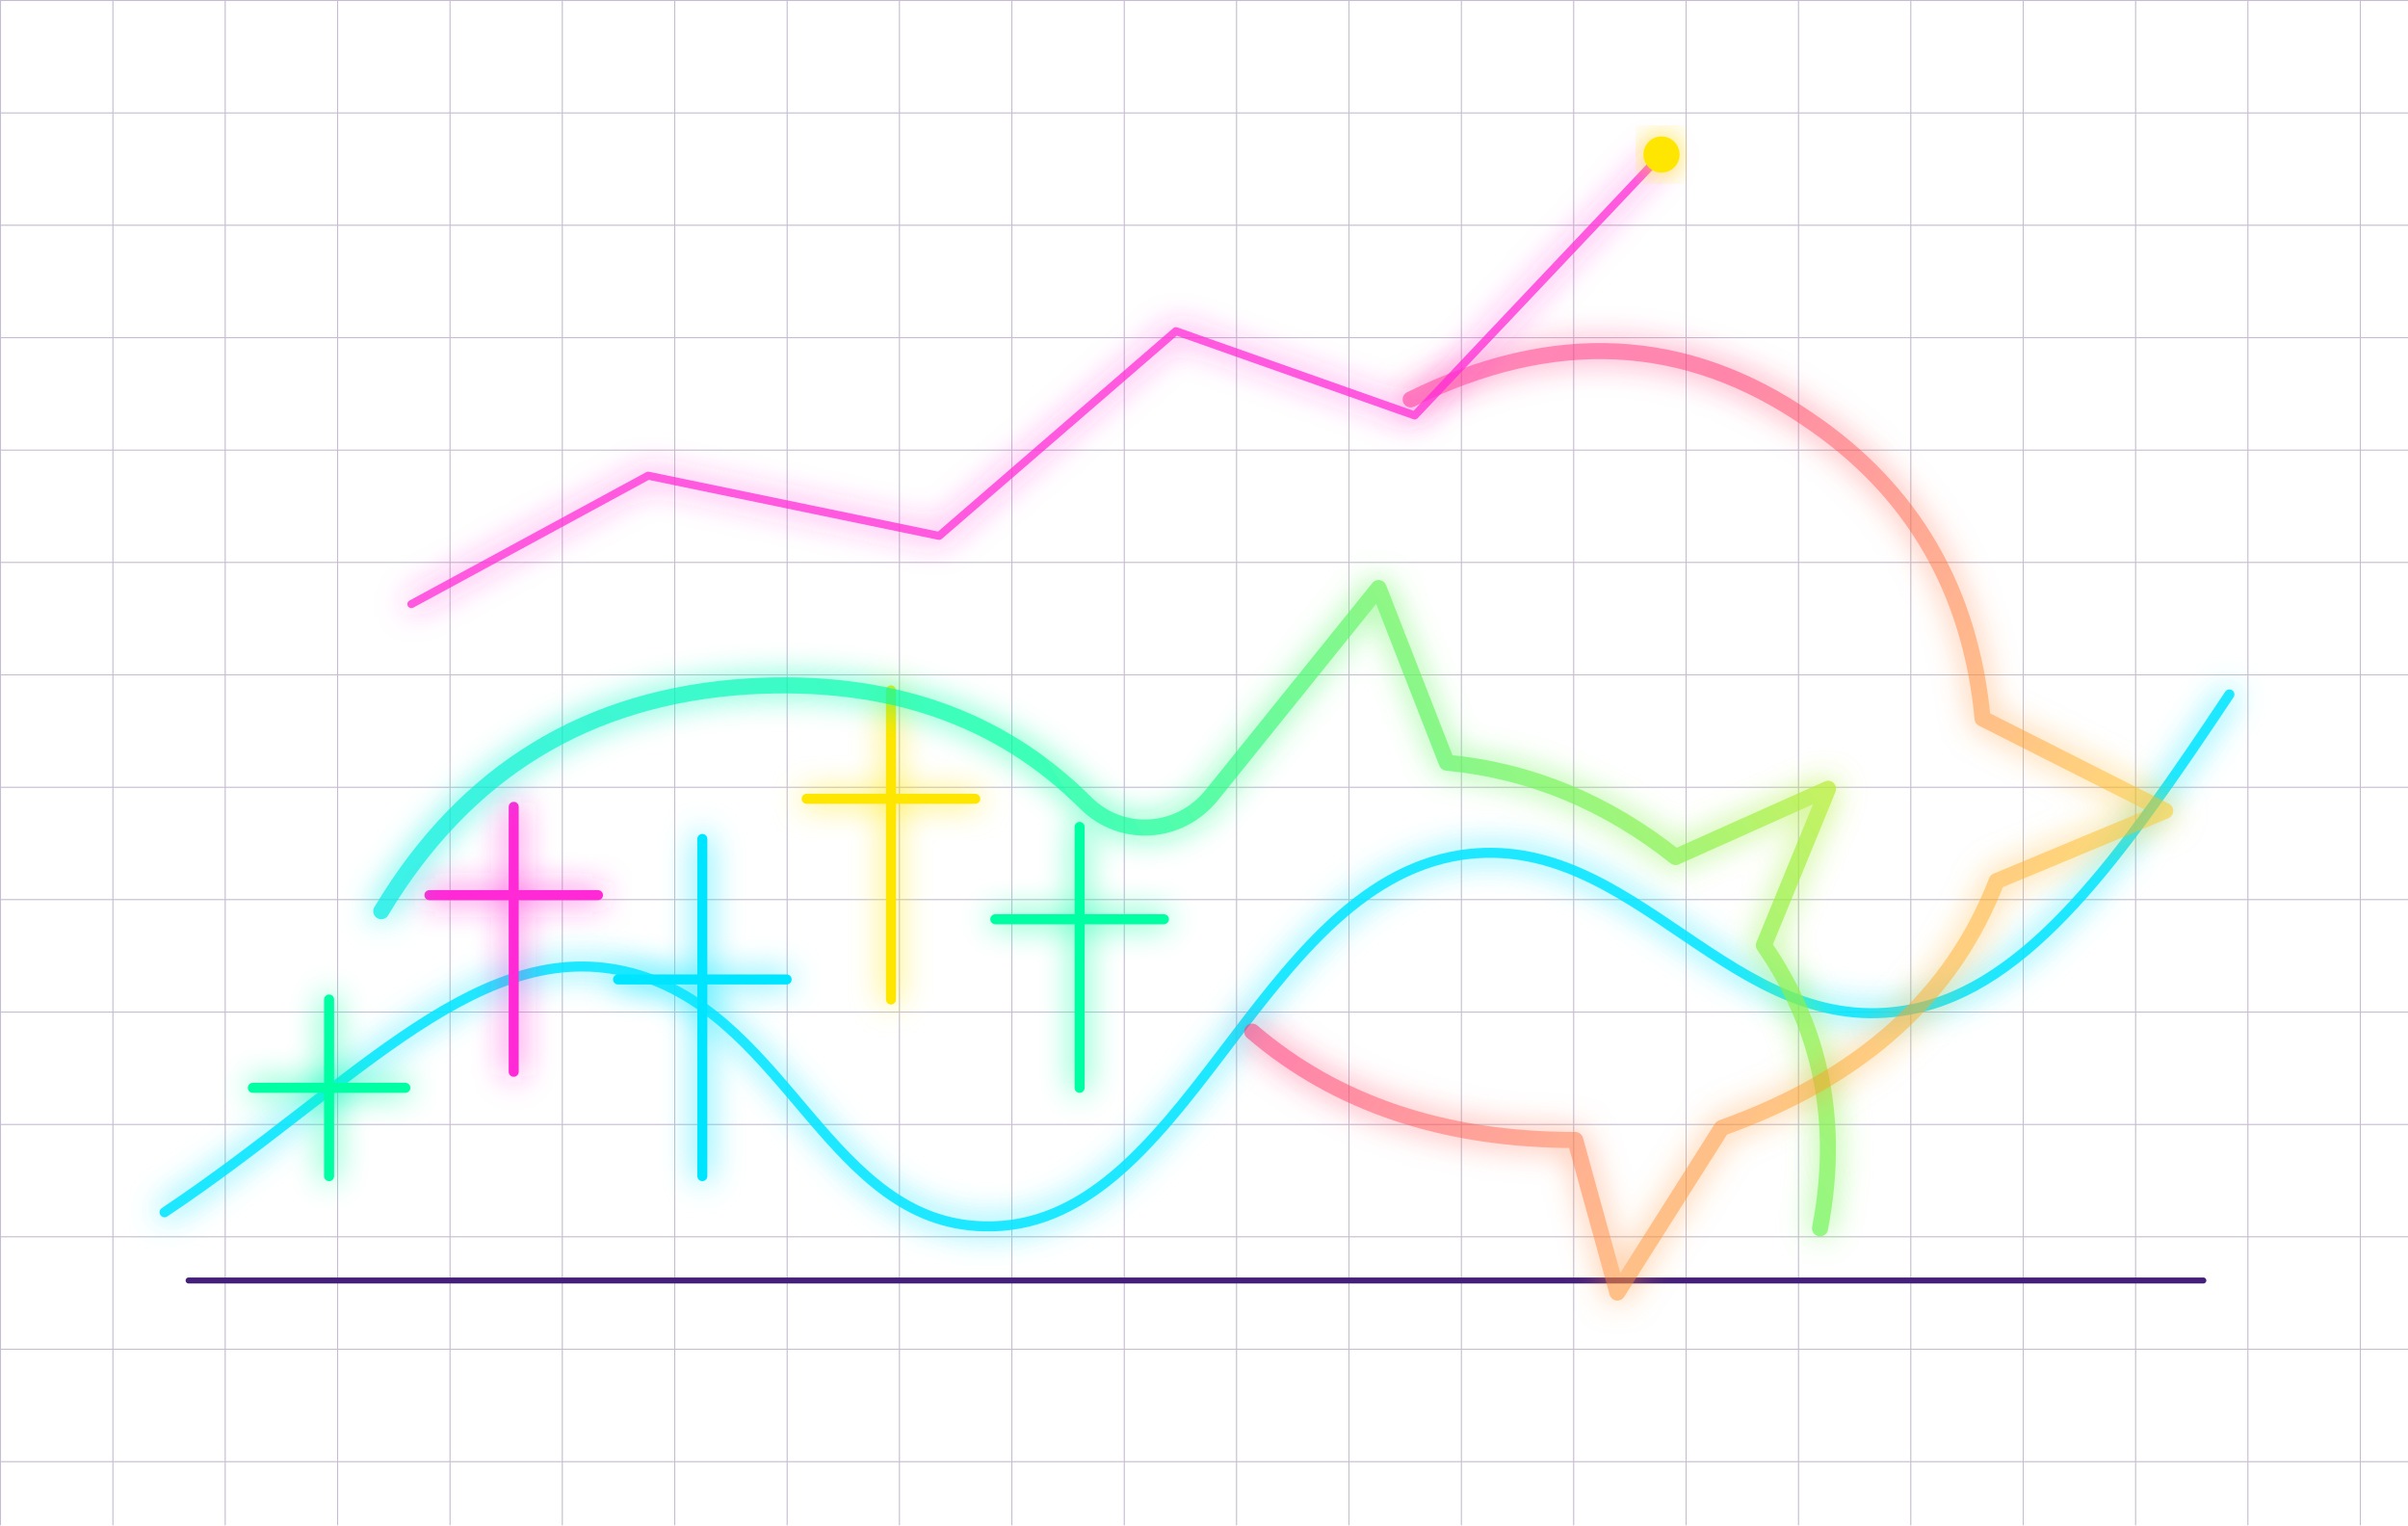
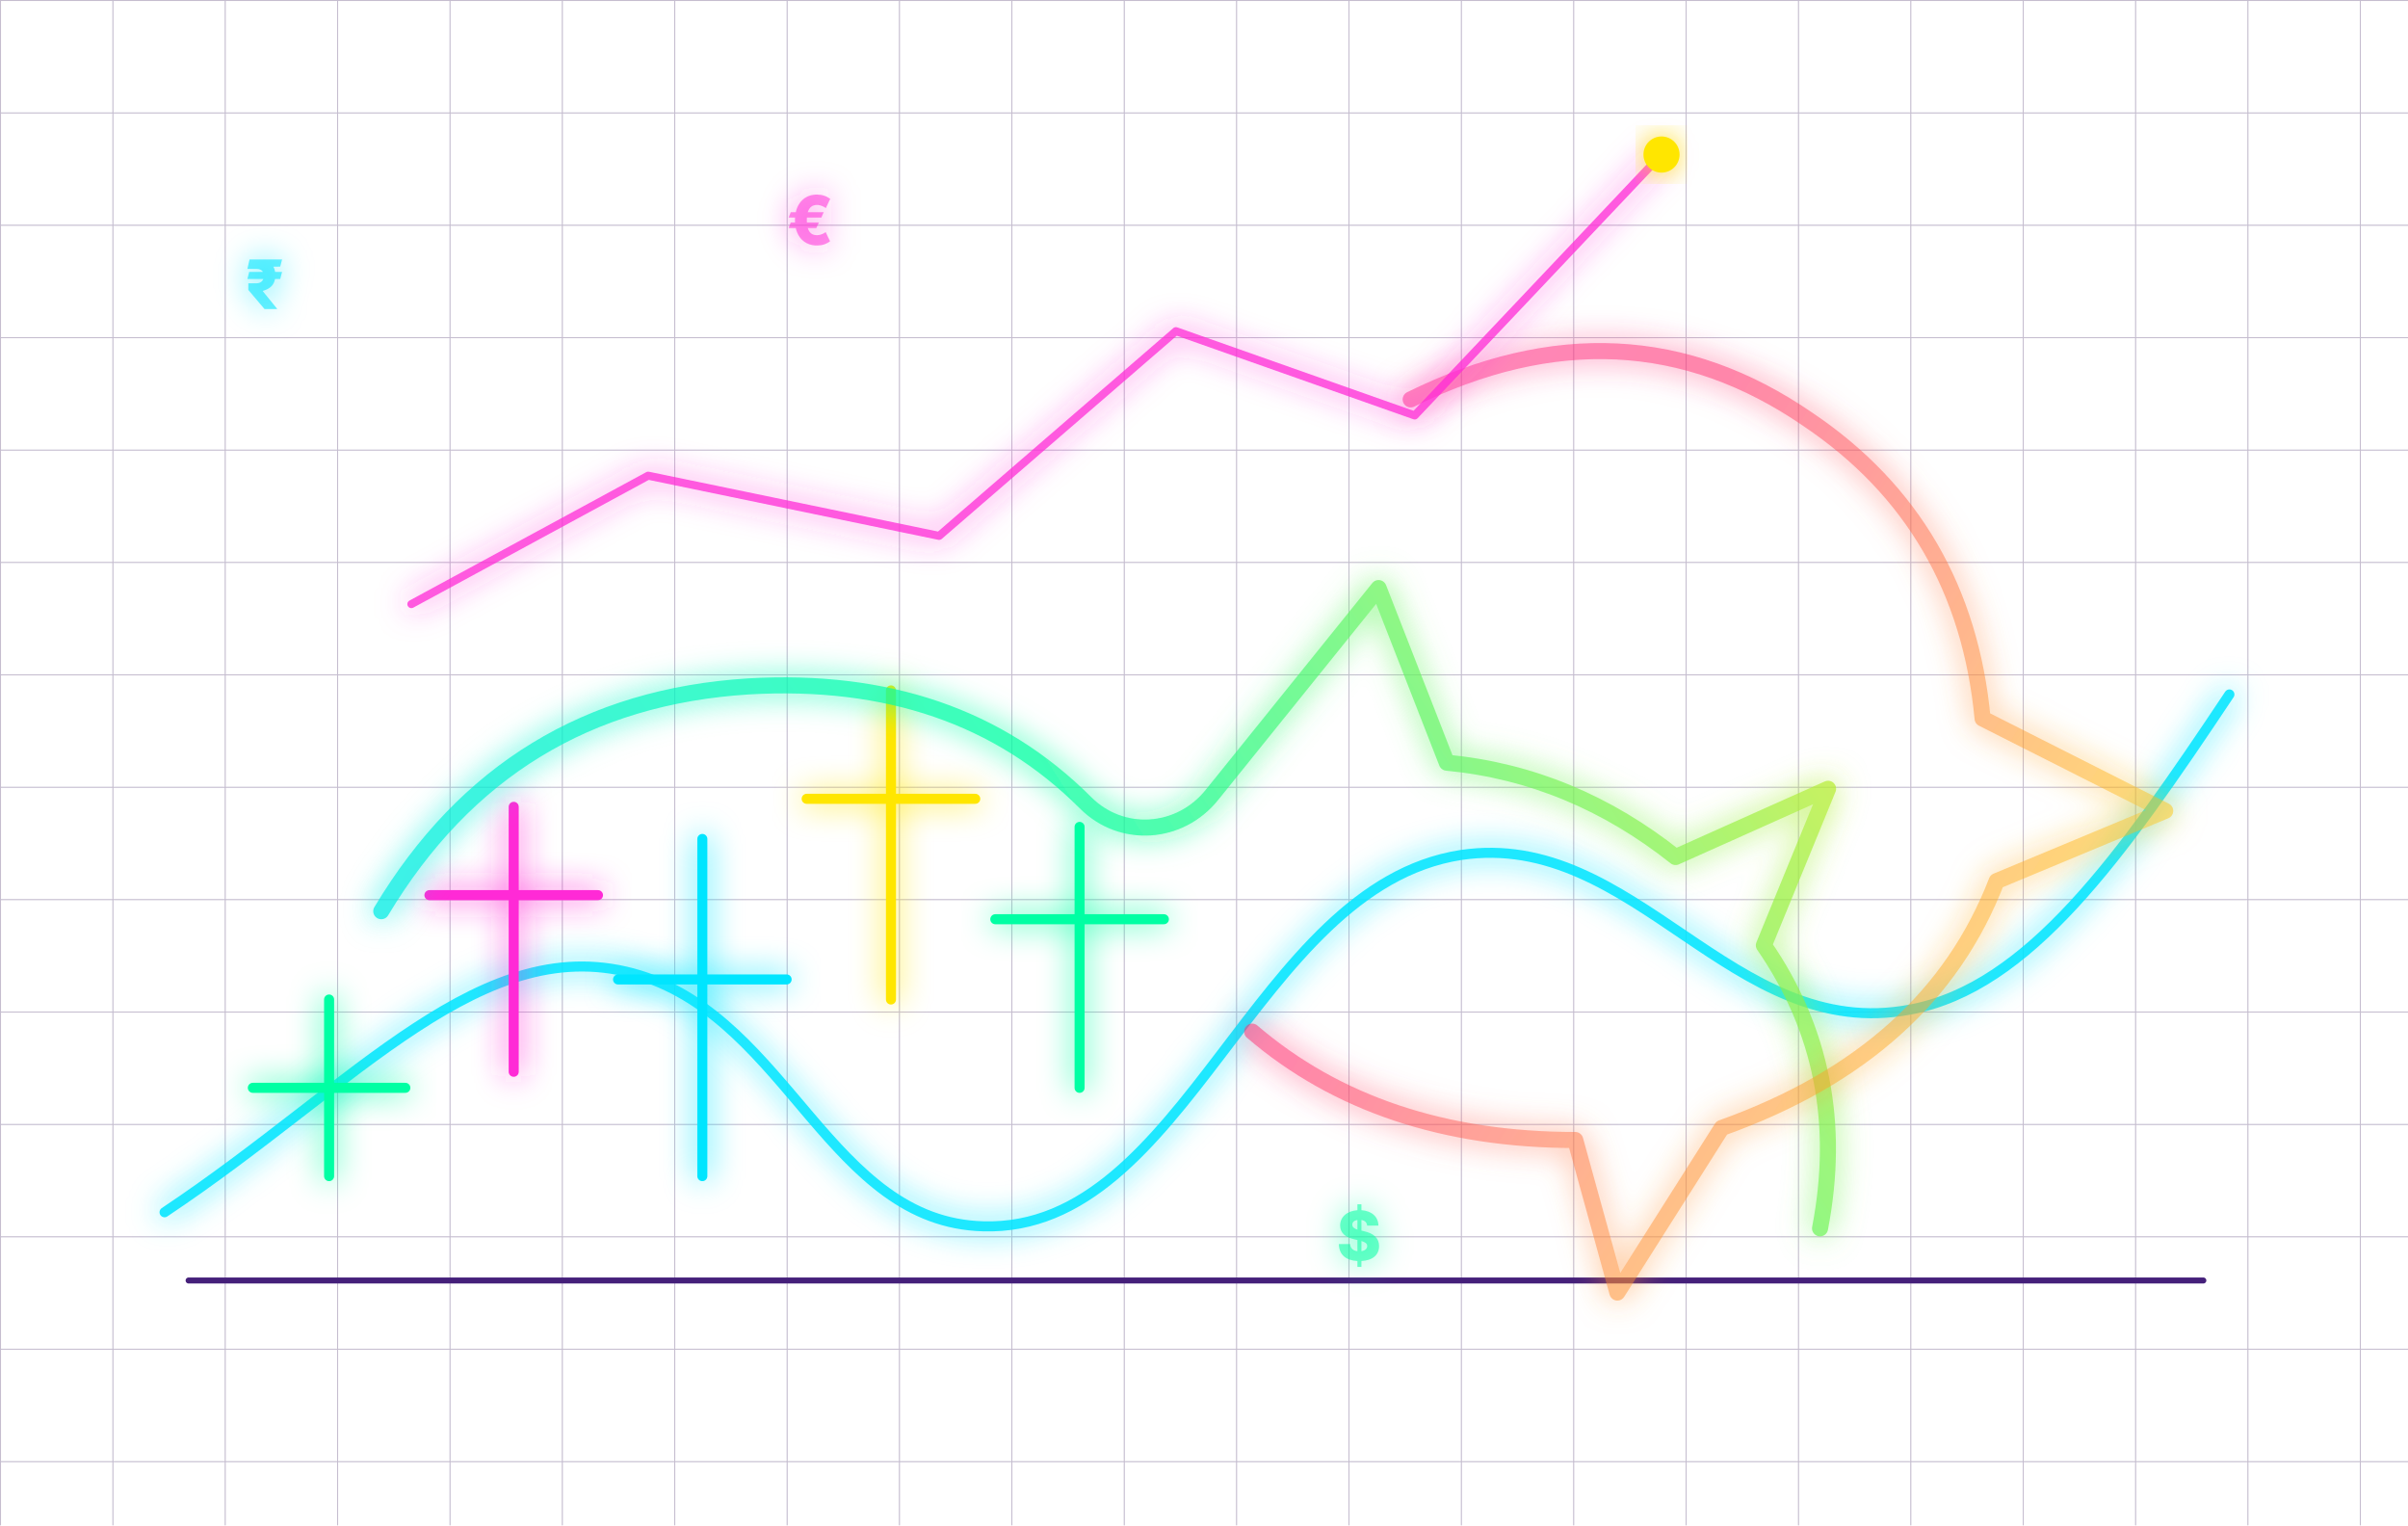
<svg xmlns="http://www.w3.org/2000/svg" viewBox="0 0 1200 760" fill="none">
  <defs>
    <linearGradient id="bull" x1="140" x2="900" y1="610" y2="120" gradientUnits="userSpaceOnUse">
      <stop stop-color="#00e5ff" />
      <stop offset=".48" stop-color="#00ffa3" />
      <stop offset="1" stop-color="#ffe600" />
    </linearGradient>
    <linearGradient id="bear" x1="370" x2="1060" y1="120" y2="560" gradientUnits="userSpaceOnUse">
      <stop stop-color="#ff2bd6" />
      <stop offset=".55" stop-color="#ff2e6c" />
      <stop offset="1" stop-color="#ffe600" />
    </linearGradient>
    <filter id="glow" x="-20%" y="-30%" width="140%" height="160%">
      <feGaussianBlur stdDeviation="8" result="blur" />
      <feMerge>
        <feMergeNode in="blur" />
        <feMergeNode in="SourceGraphic" />
      </feMerge>
    </filter>
    <pattern id="grid" width="56" height="56" patternUnits="userSpaceOnUse">
      <path d="M56 0H0v56" stroke="#2e1354" stroke-width="1" />
    </pattern>
  </defs>
  <rect width="1200" height="760" fill="url(#grid)" opacity=".28" />
  <path d="M82 604c96-64 159-142 237-118 74 23 95 123 171 125 101 3 135-169 238-185 87-13 135 94 224 77 59-11 105-76 159-157" stroke="#00e5ff" stroke-width="5" stroke-linecap="round" stroke-linejoin="round" opacity=".88" filter="url(#glow)" />
  <path d="M94 638h1004" stroke="#45207a" stroke-width="3" stroke-linecap="round" />
  <path d="M164 586v-88m0 44h-38m76 0h-38" stroke="#00ffa3" stroke-width="5" stroke-linecap="round" filter="url(#glow)" />
  <path d="M256 534v-132m0 44h-42m84 0h-42" stroke="#ff2bd6" stroke-width="5" stroke-linecap="round" filter="url(#glow)" />
  <path d="M350 586v-168m0 70h-42m84 0h-42" stroke="#00e5ff" stroke-width="5" stroke-linecap="round" filter="url(#glow)" />
  <path d="M444 498v-154m0 54h-42m84 0h-42" stroke="#ffe600" stroke-width="5" stroke-linecap="round" filter="url(#glow)" />
  <path d="M538 542v-130m0 46h-42m84 0h-42" stroke="#00ffa3" stroke-width="5" stroke-linecap="round" filter="url(#glow)" />
  <path d="M190 454c42-70 103-107 183-112 69-4 125 15 168 58 18 18 47 16 63-4l83-103 34 87c42 4 80 20 114 47l76-34-32 78c29 42 38 89 28 141" stroke="url(#bull)" stroke-width="8" stroke-linecap="round" stroke-linejoin="round" opacity=".76" filter="url(#glow)" />
  <path d="M703 199c71-35 137-32 198 10 52 35 81 85 87 149l91 46-84 35c-22 57-67 98-137 123l-52 82-21-76c-65 0-119-18-161-54" stroke="url(#bear)" stroke-width="8" stroke-linecap="round" stroke-linejoin="round" opacity=".58" filter="url(#glow)" />
  <path d="M205 301l118-64 145 30 118-102 119 42 123-130" stroke="#ff2bd6" stroke-width="4" stroke-linecap="round" stroke-linejoin="round" opacity=".78" filter="url(#glow)" />
  <circle cx="828" cy="77" r="9" fill="#ffe600" filter="url(#glow)" />
+   <g font-family="Inter, Arial, sans-serif" font-size="34" font-weight="800" letter-spacing="3" filter="url(#glow)">
+     <text x="122" y="154" fill="#00e5ff" opacity=".58">₹</text>
+     <text x="392" y="122" fill="#ff2bd6" opacity=".52">€</text>
+     <text x="666" y="628" fill="#00ffa3" opacity=".54">$</text>
+   </g>
</svg>
